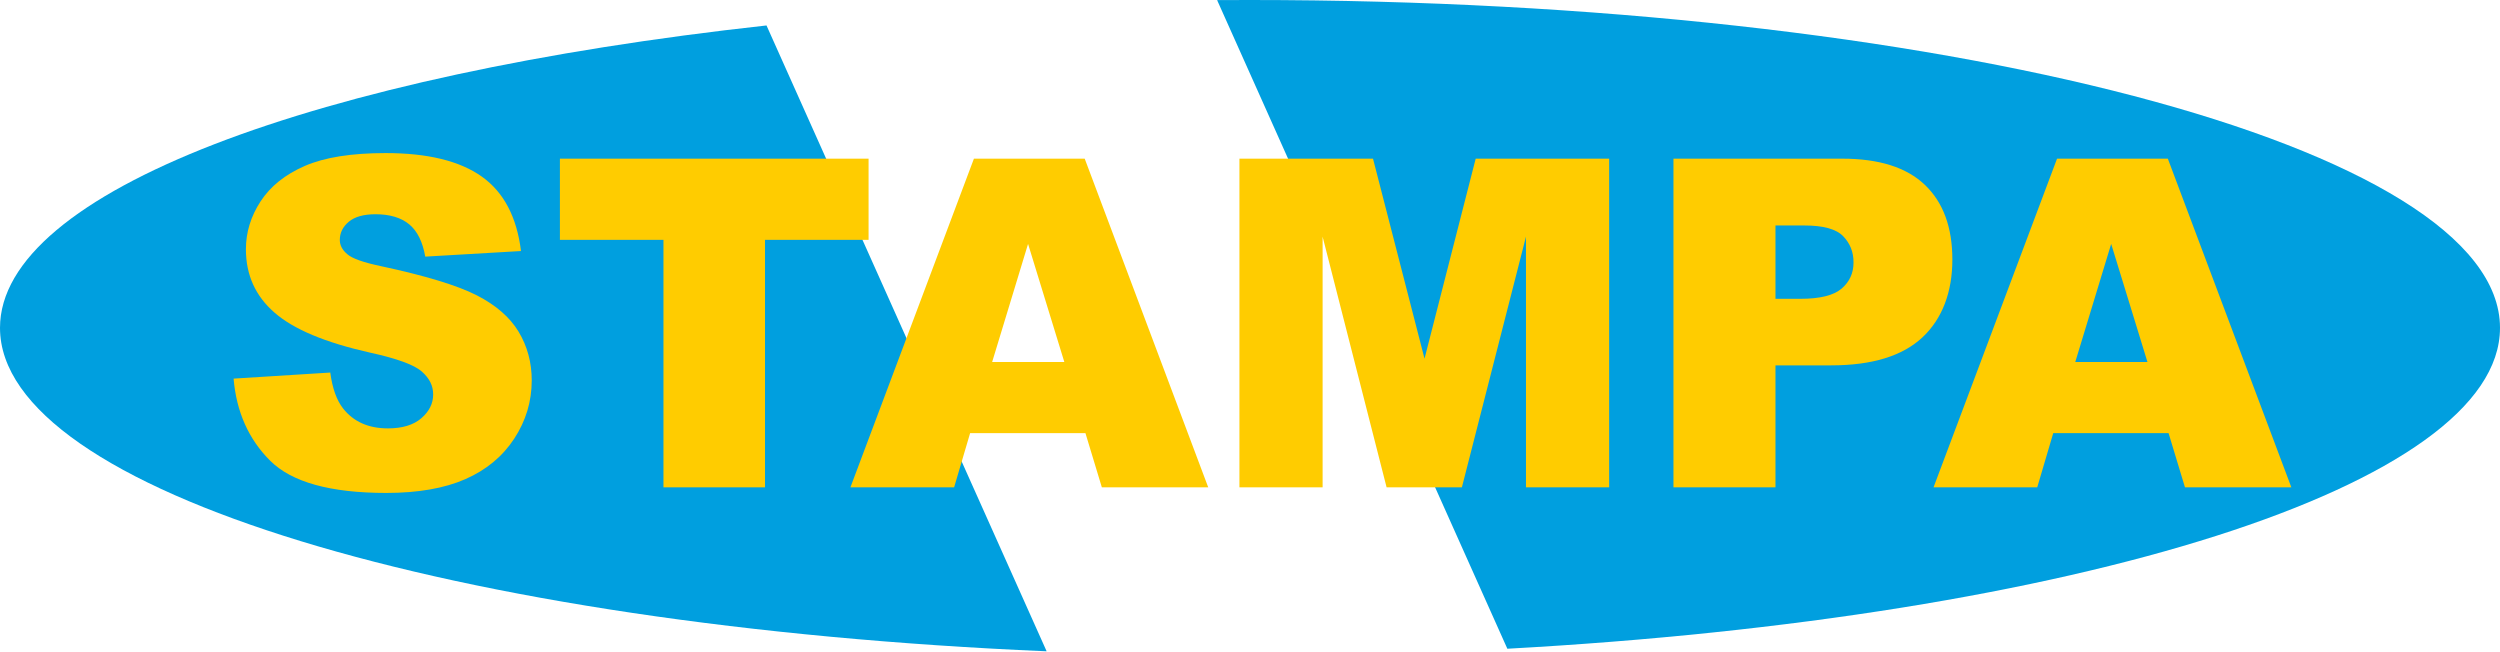
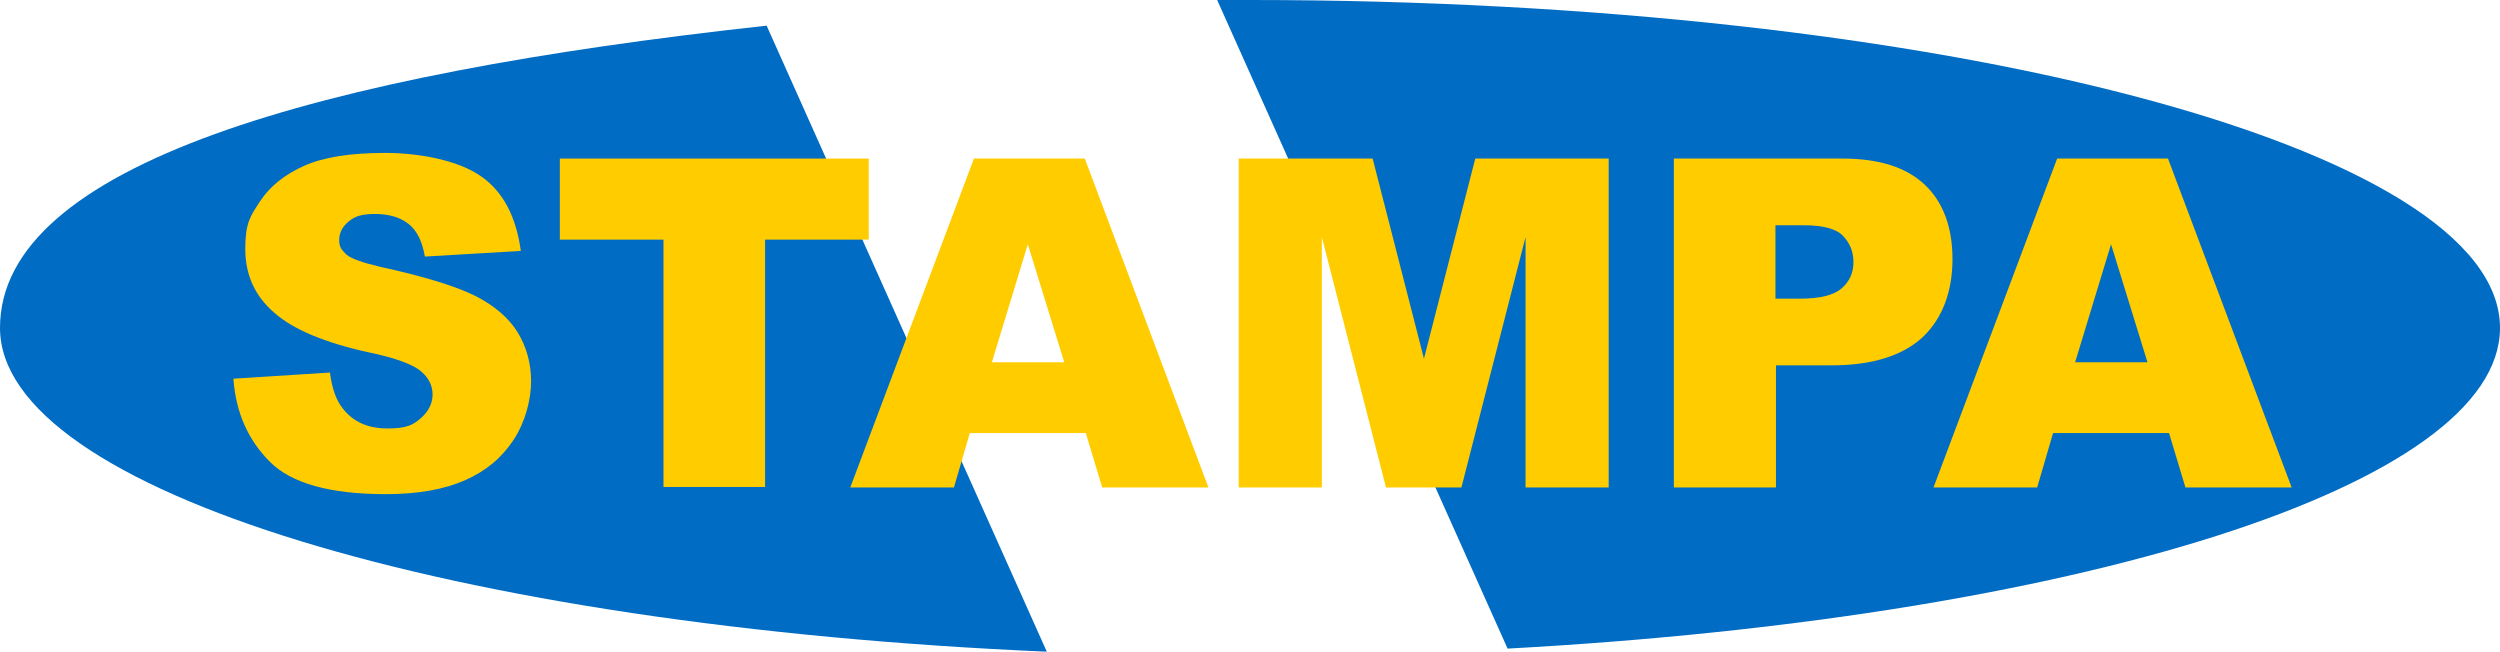
- <svg xmlns="http://www.w3.org/2000/svg" id="Camada_2" data-name="Camada 2" viewBox="0 0 487.18 126.93">
+ <svg xmlns="http://www.w3.org/2000/svg" id="Camada_2" version="1.1" viewBox="0 0 487.2 126.9">
  <defs>
    <style>
-       .cls-1 {
-         fill: #009fdf;
+       .st0 {
+         fill: #fc0;
      }

-       .cls-2 {
-         fill: #fc0;
+       .st1 {
+         fill: #006cc4;
      }
    </style>
  </defs>
-   <g id="Layer_1" data-name="Layer 1">
+   <g id="Layer_1">
    <g>
      <g>
-         <path class="cls-1" d="m149.37,4.96l54.59,121.96C88.28,121.98,0,95.62,0,63.89,0,37.37,61.62,14.62,149.37,4.96Z" />
-         <path class="cls-1" d="m487.18,63.89c0,30.77-82.97,56.47-193.44,62.53L237.18.02c2.13-.01,4.27-.02,6.41-.02,134.53,0,243.59,28.6,243.59,63.89Z" />
+         <path class="st1" d="M149.4,5l54.6,122C88.3,122,0,95.6,0,63.9S61.6,14.6,149.4,5Z" />
+         <path class="st1" d="M487.2,63.9c0,30.8-83,56.5-193.4,62.5L237.2,0C239.3,0,241.4,0,243.6,0,378.1,0,487.2,28.6,487.2,63.9Z" />
      </g>
      <g>
-         <path class="cls-2" d="m45.53,73.78l18.83-1.18c.41,3.06,1.24,5.39,2.49,6.99,2.04,2.59,4.95,3.89,8.74,3.89,2.82,0,5-.66,6.53-1.99,1.53-1.33,2.29-2.86,2.29-4.61s-.73-3.15-2.19-4.46-4.83-2.55-10.14-3.71c-8.68-1.95-14.87-4.54-18.57-7.78-3.73-3.23-5.59-7.35-5.59-12.36,0-3.29.95-6.4,2.86-9.33,1.91-2.93,4.78-5.23,8.61-6.9,3.83-1.67,9.08-2.51,15.75-2.51,8.18,0,14.42,1.52,18.72,4.56,4.3,3.04,6.85,7.89,7.67,14.53l-18.66,1.09c-.5-2.88-1.54-4.98-3.12-6.29-1.59-1.31-3.78-1.97-6.58-1.97-2.3,0-4.03.49-5.2,1.46-1.17.98-1.75,2.16-1.75,3.56,0,1.02.48,1.94,1.44,2.75.93.84,3.15,1.63,6.64,2.36,8.65,1.86,14.85,3.75,18.59,5.66,3.74,1.91,6.47,4.28,8.17,7.1,1.7,2.83,2.56,5.99,2.56,9.48,0,4.11-1.14,7.89-3.41,11.36-2.27,3.47-5.45,6.1-9.52,7.89-4.08,1.79-9.22,2.69-15.42,2.69-10.89,0-18.44-2.1-22.63-6.29-4.2-4.19-6.57-9.52-7.12-15.99Z" />
-         <path class="cls-2" d="m109.1,30.92h60.16v15.82h-20.18v48.23h-19.79v-48.23h-20.18v-15.82Z" />
-         <path class="cls-2" d="m211.52,84.4h-22.47l-3.12,10.57h-20.21l24.07-64.05h21.59l24.07,64.05h-20.73l-3.2-10.57Zm-4.11-13.85l-7.07-23.02-7,23.02h14.06Z" />
-         <path class="cls-2" d="m241.53,30.92h26.03l10.04,38.97,9.97-38.97h26.01v64.05h-16.21v-48.85l-12.49,48.85h-14.67l-12.47-48.85v48.85h-16.21V30.92Z" />
-         <path class="cls-2" d="m326.11,30.92h32.9c7.16,0,12.53,1.7,16.1,5.11,3.57,3.41,5.35,8.26,5.35,14.55s-1.94,11.52-5.83,15.16c-3.89,3.64-9.82,5.46-17.8,5.46h-10.84v23.77h-19.88V30.92Zm19.88,27.31h4.85c3.82,0,6.49-.66,8.04-1.99s2.32-3.02,2.32-5.09-.67-3.71-2.01-5.11c-1.34-1.4-3.86-2.1-7.56-2.1h-5.64v14.29Z" />
-         <path class="cls-2" d="m422.59,84.4h-22.47l-3.12,10.57h-20.21l24.07-64.05h21.59l24.07,64.05h-20.73l-3.2-10.57Zm-4.11-13.85l-7.07-23.02-7,23.02h14.06Z" />
+         <path class="st0" d="M45.5,73.8l18.8-1.2c.4,3.1,1.2,5.4,2.5,7,2,2.6,4.9,3.9,8.7,3.9s5-.7,6.5-2c1.5-1.3,2.3-2.9,2.3-4.6s-.7-3.2-2.2-4.5-4.8-2.6-10.1-3.7c-8.7-1.9-14.9-4.5-18.6-7.8-3.7-3.2-5.6-7.3-5.6-12.4s1-6.4,2.9-9.3,4.8-5.2,8.6-6.9c3.8-1.7,9.1-2.5,15.8-2.5s14.4,1.5,18.7,4.6c4.3,3,6.8,7.9,7.7,14.5l-18.7,1.1c-.5-2.9-1.5-5-3.1-6.3-1.6-1.3-3.8-2-6.6-2s-4,.5-5.2,1.5c-1.2,1-1.8,2.2-1.8,3.6s.5,1.9,1.4,2.8c.9.8,3.2,1.6,6.6,2.4,8.7,1.9,14.8,3.8,18.6,5.7,3.7,1.9,6.5,4.3,8.2,7.1,1.7,2.8,2.6,6,2.6,9.5s-1.1,7.9-3.4,11.4c-2.3,3.5-5.4,6.1-9.5,7.9-4.1,1.8-9.2,2.7-15.4,2.7-10.9,0-18.4-2.1-22.6-6.3-4.2-4.2-6.6-9.5-7.1-16h0Z" />
+         <path class="st0" d="M109.1,30.9h60.2v15.8h-20.2v48.2h-19.8v-48.2h-20.2v-15.8h0Z" />
+         <path class="st0" d="M211.5,84.4h-22.5l-3.1,10.6h-20.2l24.1-64.1h21.6l24.1,64.1h-20.7l-3.2-10.6h0ZM207.4,70.6l-7.1-23-7,23h14.1Z" />
+         <path class="st0" d="M241.5,30.9h26l10,39,10-39h26v64.1h-16.2v-48.8l-12.5,48.8h-14.7l-12.5-48.8v48.8h-16.2V30.9h0Z" />
+         <path class="st0" d="M326.1,30.9h32.9c7.2,0,12.5,1.7,16.1,5.1s5.4,8.3,5.4,14.5-1.9,11.5-5.8,15.2c-3.9,3.6-9.8,5.5-17.8,5.5h-10.8v23.8h-19.9V30.9h0ZM346,58.2h4.9c3.8,0,6.5-.7,8-2s2.3-3,2.3-5.1-.7-3.7-2-5.1-3.9-2.1-7.6-2.1h-5.6v14.3Z" />
+         <path class="st0" d="M422.6,84.4h-22.5l-3.1,10.6h-20.2l24.1-64.1h21.6l24.1,64.1h-20.7l-3.2-10.6ZM418.5,70.6l-7.1-23-7,23h14.1Z" />
      </g>
    </g>
  </g>
</svg>
